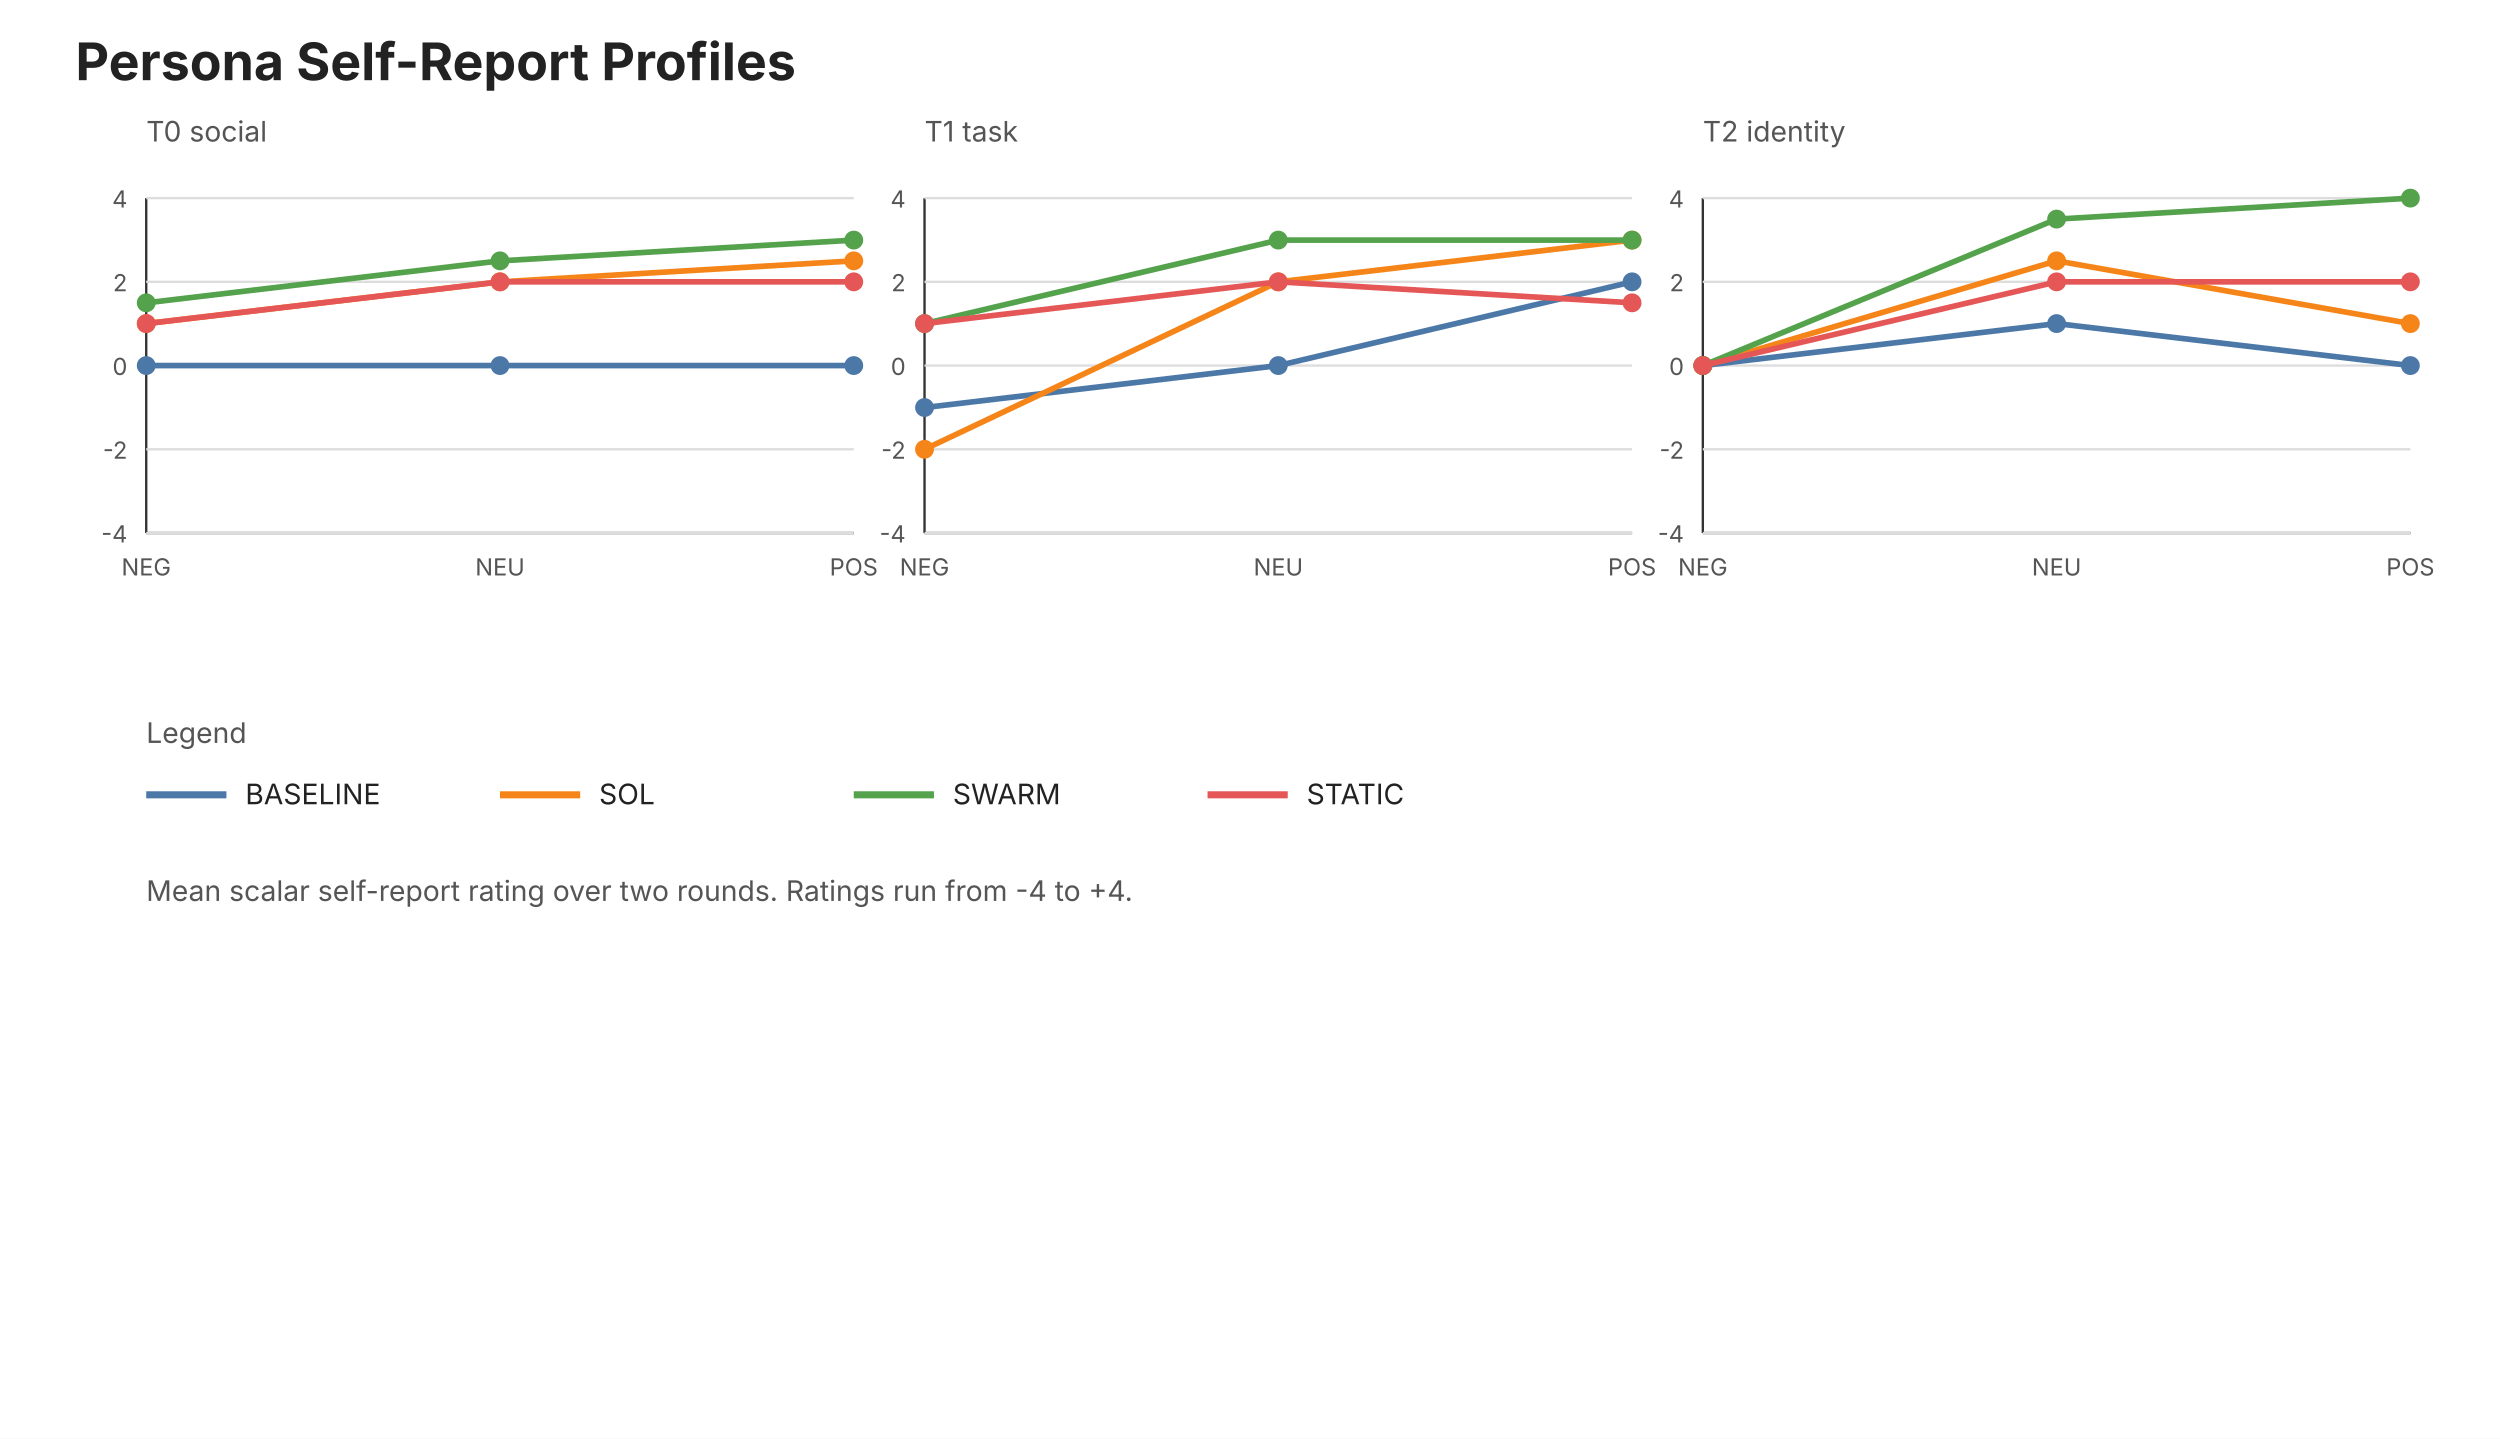
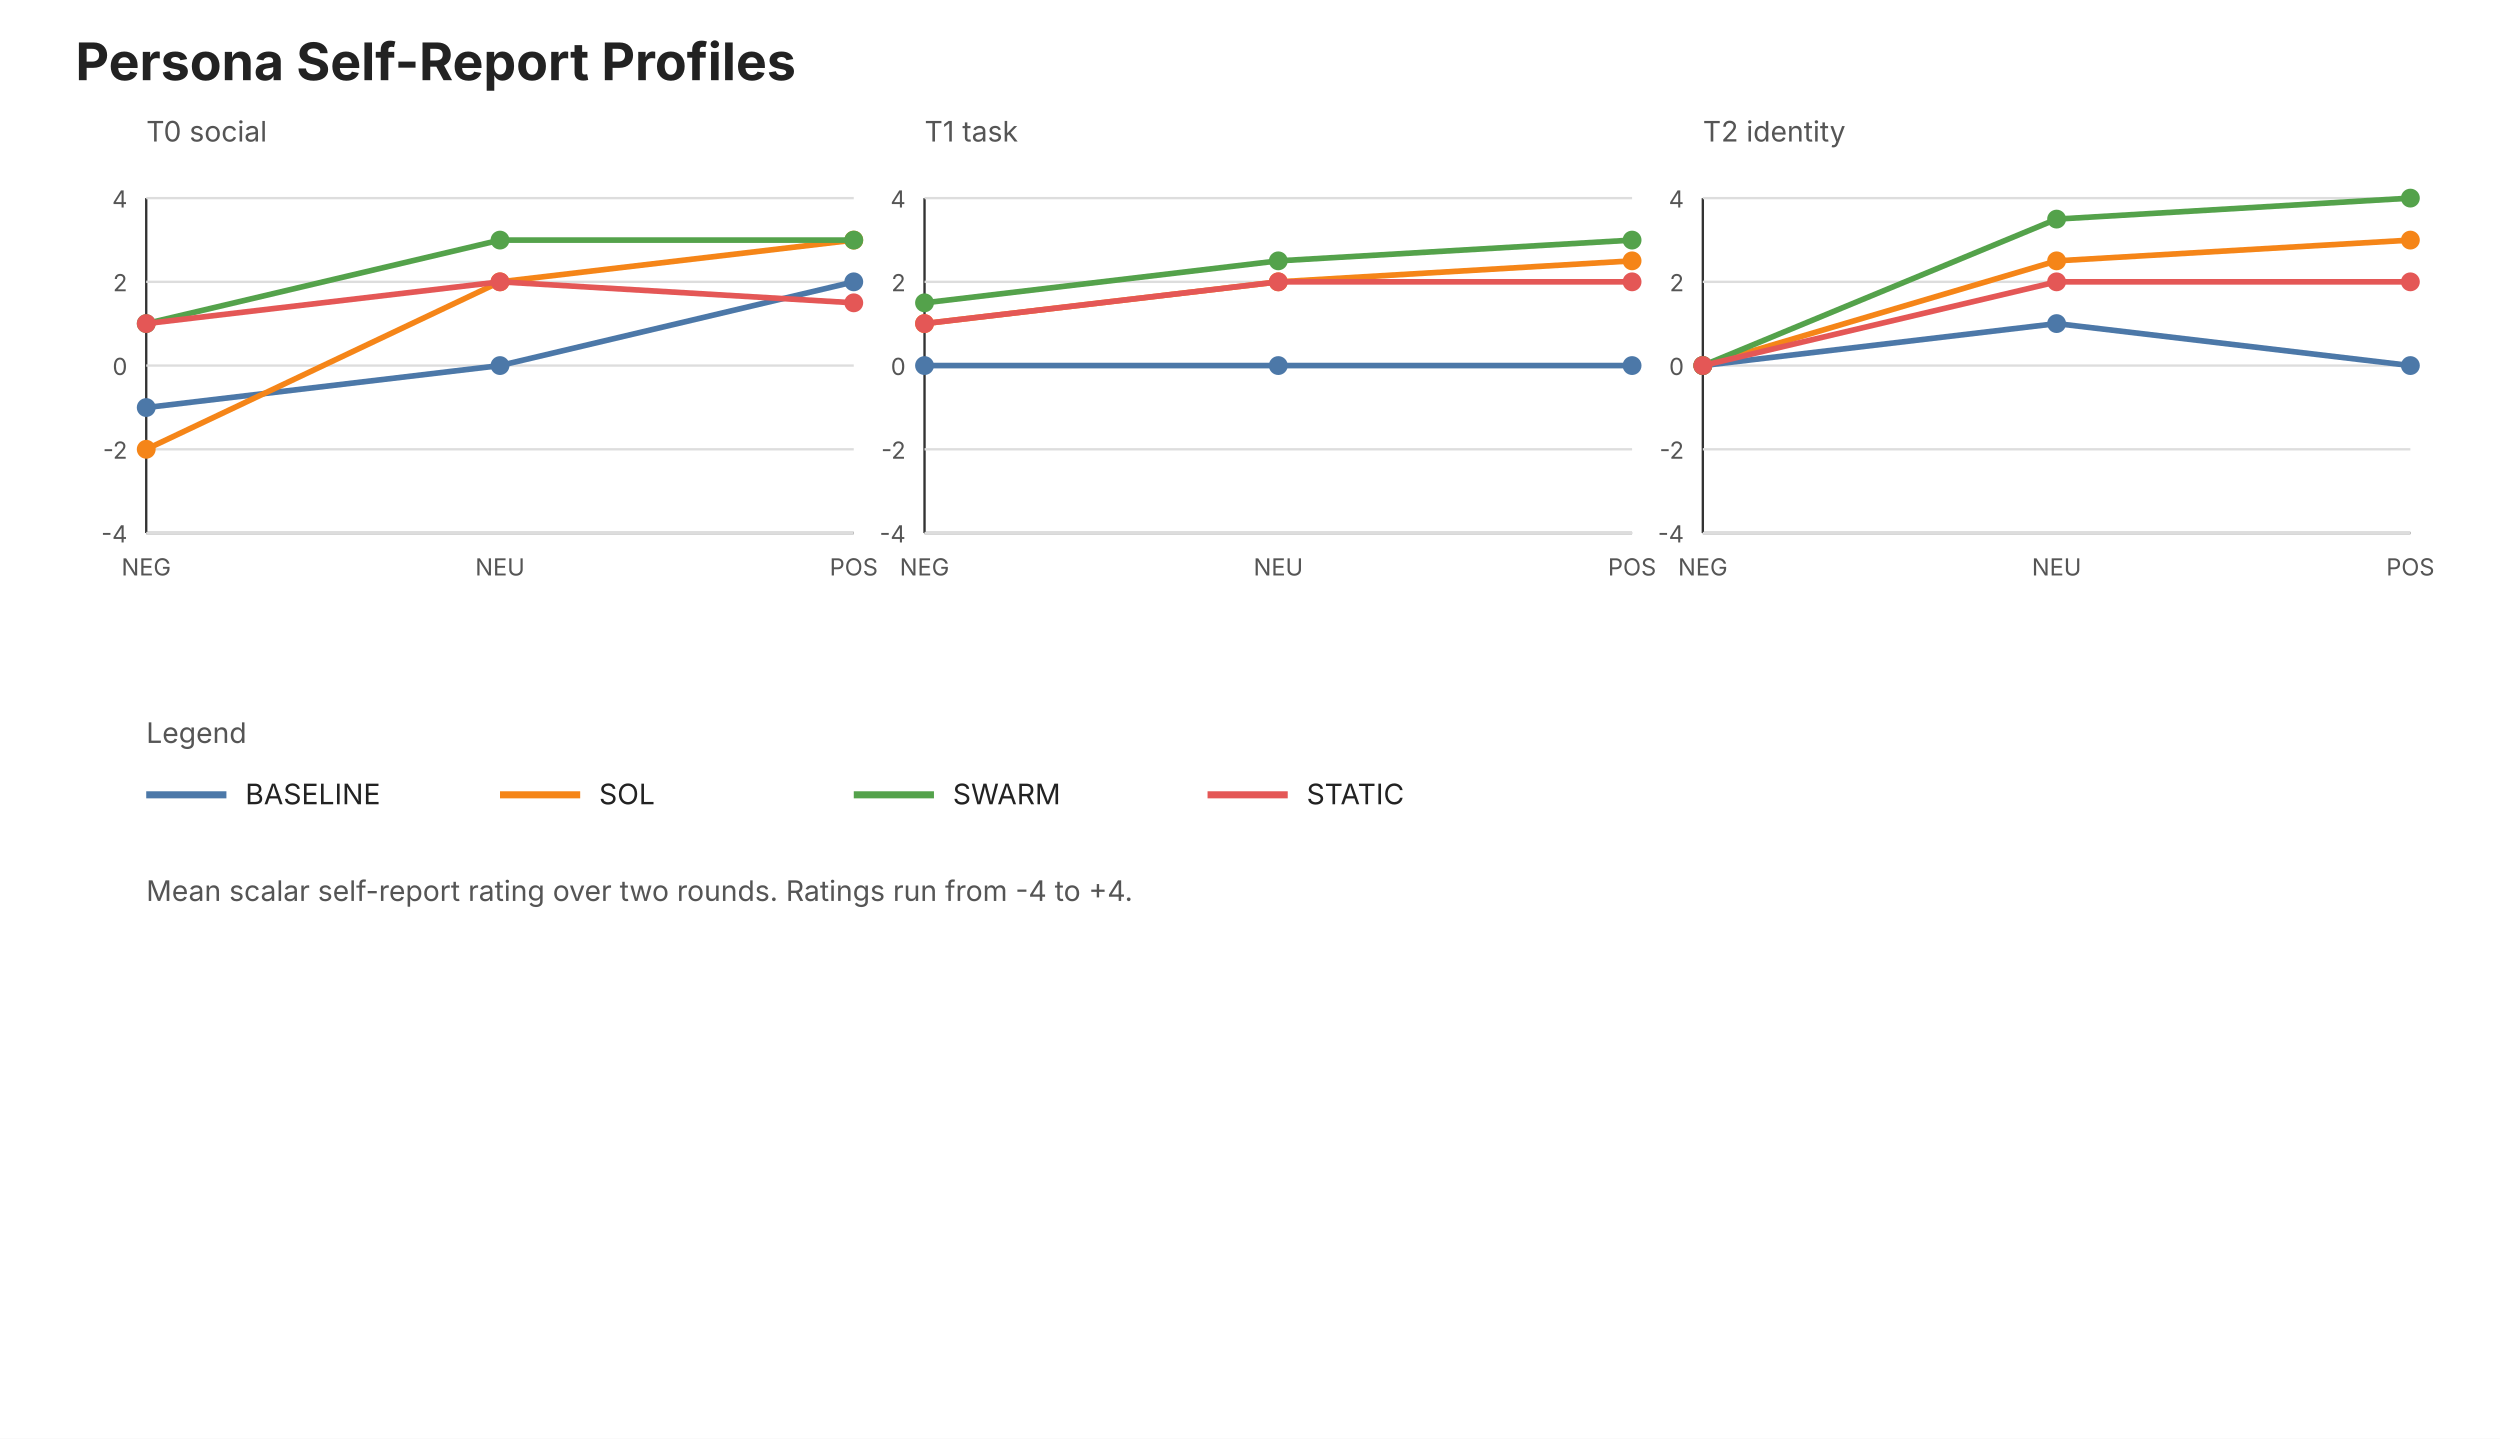
<svg xmlns="http://www.w3.org/2000/svg" width="1060" height="610" viewBox="0 0 1060 610">
  <rect width="100%" height="100%" fill="#ffffff" />
  <style>
    text { font-family: -apple-system, BlinkMacSystemFont, "Segoe UI", sans-serif; fill: #222; }
    .title { font-size: 22px; font-weight: 700; }
    .subtitle { font-size: 12px; fill: #555; }
    .axis { stroke: #333; stroke-width: 1; }
    .grid { stroke: #ddd; stroke-width: 1; }
    .label { font-size: 12px; }
    .tiny { font-size: 10px; fill: #555; }
  </style>
  <text x="32" y="34" class="title">Persona Self-Report Profiles</text>
  <text x="62" y="60" class="subtitle">T0 social</text>
  <line x1="62" y1="226" x2="362" y2="226" class="axis" />
  <line x1="62" y1="84" x2="62" y2="226" class="axis" />
  <line x1="62" y1="226.0" x2="362" y2="226.0" class="grid" />
  <text x="54" y="230.0" class="tiny" text-anchor="end">-4</text>
  <line x1="62" y1="190.5" x2="362" y2="190.5" class="grid" />
  <text x="54" y="194.5" class="tiny" text-anchor="end">-2</text>
  <line x1="62" y1="155.0" x2="362" y2="155.0" class="grid" />
  <text x="54" y="159.0" class="tiny" text-anchor="end">0</text>
  <line x1="62" y1="119.5" x2="362" y2="119.5" class="grid" />
  <text x="54" y="123.5" class="tiny" text-anchor="end">2</text>
  <line x1="62" y1="84.0" x2="362" y2="84.0" class="grid" />
  <text x="54" y="88.0" class="tiny" text-anchor="end">4</text>
  <text x="62.0" y="244" class="tiny" text-anchor="middle">NEG</text>
  <text x="212.0" y="244" class="tiny" text-anchor="middle">NEU</text>
  <text x="362.0" y="244" class="tiny" text-anchor="middle">POS</text>
-   <polyline points="62.0,155.0 212.0,155.0 362.0,155.0" fill="none" stroke="#4C78A8" stroke-width="2.4" />
-   <circle cx="62.0" cy="155.0" r="4" fill="#4C78A8" />
+   <polyline points="62.0,172.8 212.0,155.0 362.0,119.5" fill="none" stroke="#4C78A8" stroke-width="2.4" />
+   <circle cx="62.0" cy="172.8" r="4" fill="#4C78A8" />
  <circle cx="212.0" cy="155.0" r="4" fill="#4C78A8" />
-   <circle cx="362.0" cy="155.0" r="4" fill="#4C78A8" />
-   <polyline points="62.0,137.2 212.0,119.5 362.0,110.6" fill="none" stroke="#F58518" stroke-width="2.4" />
-   <circle cx="62.0" cy="137.2" r="4" fill="#F58518" />
+   <circle cx="362.0" cy="119.5" r="4" fill="#4C78A8" />
+   <polyline points="62.0,190.5 212.0,119.5 362.0,101.8" fill="none" stroke="#F58518" stroke-width="2.4" />
+   <circle cx="62.0" cy="190.5" r="4" fill="#F58518" />
  <circle cx="212.0" cy="119.5" r="4" fill="#F58518" />
-   <circle cx="362.0" cy="110.6" r="4" fill="#F58518" />
-   <polyline points="62.0,128.4 212.0,110.6 362.0,101.8" fill="none" stroke="#54A24B" stroke-width="2.4" />
-   <circle cx="62.0" cy="128.4" r="4" fill="#54A24B" />
-   <circle cx="212.0" cy="110.6" r="4" fill="#54A24B" />
+   <circle cx="362.0" cy="101.8" r="4" fill="#F58518" />
+   <polyline points="62.0,137.2 212.0,101.8 362.0,101.8" fill="none" stroke="#54A24B" stroke-width="2.4" />
+   <circle cx="62.0" cy="137.2" r="4" fill="#54A24B" />
+   <circle cx="212.0" cy="101.8" r="4" fill="#54A24B" />
  <circle cx="362.0" cy="101.8" r="4" fill="#54A24B" />
-   <polyline points="62.0,137.2 212.0,119.5 362.0,119.5" fill="none" stroke="#E45756" stroke-width="2.4" />
+   <polyline points="62.0,137.2 212.0,119.5 362.0,128.4" fill="none" stroke="#E45756" stroke-width="2.4" />
  <circle cx="62.0" cy="137.2" r="4" fill="#E45756" />
  <circle cx="212.0" cy="119.5" r="4" fill="#E45756" />
-   <circle cx="362.0" cy="119.5" r="4" fill="#E45756" />
+   <circle cx="362.0" cy="128.4" r="4" fill="#E45756" />
  <text x="392" y="60" class="subtitle">T1 task</text>
  <line x1="392" y1="226" x2="692" y2="226" class="axis" />
  <line x1="392" y1="84" x2="392" y2="226" class="axis" />
  <line x1="392" y1="226.0" x2="692" y2="226.0" class="grid" />
  <text x="384" y="230.0" class="tiny" text-anchor="end">-4</text>
  <line x1="392" y1="190.5" x2="692" y2="190.5" class="grid" />
  <text x="384" y="194.5" class="tiny" text-anchor="end">-2</text>
  <line x1="392" y1="155.0" x2="692" y2="155.0" class="grid" />
  <text x="384" y="159.0" class="tiny" text-anchor="end">0</text>
  <line x1="392" y1="119.5" x2="692" y2="119.5" class="grid" />
  <text x="384" y="123.5" class="tiny" text-anchor="end">2</text>
  <line x1="392" y1="84.0" x2="692" y2="84.0" class="grid" />
  <text x="384" y="88.0" class="tiny" text-anchor="end">4</text>
  <text x="392.0" y="244" class="tiny" text-anchor="middle">NEG</text>
  <text x="542.0" y="244" class="tiny" text-anchor="middle">NEU</text>
  <text x="692.0" y="244" class="tiny" text-anchor="middle">POS</text>
-   <polyline points="392.0,172.8 542.0,155.0 692.0,119.5" fill="none" stroke="#4C78A8" stroke-width="2.4" />
-   <circle cx="392.0" cy="172.8" r="4" fill="#4C78A8" />
+   <polyline points="392.0,155.0 542.0,155.0 692.0,155.0" fill="none" stroke="#4C78A8" stroke-width="2.4" />
+   <circle cx="392.0" cy="155.0" r="4" fill="#4C78A8" />
  <circle cx="542.0" cy="155.0" r="4" fill="#4C78A8" />
-   <circle cx="692.0" cy="119.5" r="4" fill="#4C78A8" />
-   <polyline points="392.0,190.5 542.0,119.5 692.0,101.8" fill="none" stroke="#F58518" stroke-width="2.4" />
-   <circle cx="392.0" cy="190.5" r="4" fill="#F58518" />
+   <circle cx="692.0" cy="155.0" r="4" fill="#4C78A8" />
+   <polyline points="392.0,137.2 542.0,119.5 692.0,110.6" fill="none" stroke="#F58518" stroke-width="2.4" />
+   <circle cx="392.0" cy="137.2" r="4" fill="#F58518" />
  <circle cx="542.0" cy="119.5" r="4" fill="#F58518" />
-   <circle cx="692.0" cy="101.8" r="4" fill="#F58518" />
-   <polyline points="392.0,137.2 542.0,101.8 692.0,101.8" fill="none" stroke="#54A24B" stroke-width="2.4" />
-   <circle cx="392.0" cy="137.2" r="4" fill="#54A24B" />
-   <circle cx="542.0" cy="101.8" r="4" fill="#54A24B" />
+   <circle cx="692.0" cy="110.6" r="4" fill="#F58518" />
+   <polyline points="392.0,128.4 542.0,110.6 692.0,101.8" fill="none" stroke="#54A24B" stroke-width="2.4" />
+   <circle cx="392.0" cy="128.4" r="4" fill="#54A24B" />
+   <circle cx="542.0" cy="110.6" r="4" fill="#54A24B" />
  <circle cx="692.0" cy="101.8" r="4" fill="#54A24B" />
-   <polyline points="392.0,137.2 542.0,119.5 692.0,128.4" fill="none" stroke="#E45756" stroke-width="2.4" />
+   <polyline points="392.0,137.2 542.0,119.5 692.0,119.5" fill="none" stroke="#E45756" stroke-width="2.4" />
  <circle cx="392.0" cy="137.2" r="4" fill="#E45756" />
  <circle cx="542.0" cy="119.5" r="4" fill="#E45756" />
-   <circle cx="692.0" cy="128.4" r="4" fill="#E45756" />
+   <circle cx="692.0" cy="119.5" r="4" fill="#E45756" />
  <text x="722" y="60" class="subtitle">T2 identity</text>
  <line x1="722" y1="226" x2="1022" y2="226" class="axis" />
  <line x1="722" y1="84" x2="722" y2="226" class="axis" />
  <line x1="722" y1="226.0" x2="1022" y2="226.0" class="grid" />
  <text x="714" y="230.0" class="tiny" text-anchor="end">-4</text>
  <line x1="722" y1="190.5" x2="1022" y2="190.5" class="grid" />
  <text x="714" y="194.5" class="tiny" text-anchor="end">-2</text>
  <line x1="722" y1="155.0" x2="1022" y2="155.0" class="grid" />
  <text x="714" y="159.0" class="tiny" text-anchor="end">0</text>
  <line x1="722" y1="119.5" x2="1022" y2="119.5" class="grid" />
  <text x="714" y="123.5" class="tiny" text-anchor="end">2</text>
  <line x1="722" y1="84.0" x2="1022" y2="84.0" class="grid" />
  <text x="714" y="88.0" class="tiny" text-anchor="end">4</text>
  <text x="722.0" y="244" class="tiny" text-anchor="middle">NEG</text>
  <text x="872.0" y="244" class="tiny" text-anchor="middle">NEU</text>
  <text x="1022.0" y="244" class="tiny" text-anchor="middle">POS</text>
  <polyline points="722.0,155.0 872.0,137.2 1022.0,155.0" fill="none" stroke="#4C78A8" stroke-width="2.4" />
  <circle cx="722.0" cy="155.0" r="4" fill="#4C78A8" />
  <circle cx="872.0" cy="137.2" r="4" fill="#4C78A8" />
  <circle cx="1022.0" cy="155.0" r="4" fill="#4C78A8" />
-   <polyline points="722.0,155.0 872.0,110.6 1022.0,137.2" fill="none" stroke="#F58518" stroke-width="2.4" />
+   <polyline points="722.0,155.0 872.0,110.6 1022.0,101.8" fill="none" stroke="#F58518" stroke-width="2.4" />
  <circle cx="722.0" cy="155.0" r="4" fill="#F58518" />
  <circle cx="872.0" cy="110.6" r="4" fill="#F58518" />
-   <circle cx="1022.0" cy="137.2" r="4" fill="#F58518" />
+   <circle cx="1022.0" cy="101.8" r="4" fill="#F58518" />
  <polyline points="722.0,155.0 872.0,92.9 1022.0,84.0" fill="none" stroke="#54A24B" stroke-width="2.4" />
  <circle cx="722.0" cy="155.0" r="4" fill="#54A24B" />
  <circle cx="872.0" cy="92.9" r="4" fill="#54A24B" />
  <circle cx="1022.0" cy="84.0" r="4" fill="#54A24B" />
  <polyline points="722.0,155.0 872.0,119.5 1022.0,119.5" fill="none" stroke="#E45756" stroke-width="2.4" />
  <circle cx="722.0" cy="155.0" r="4" fill="#E45756" />
  <circle cx="872.0" cy="119.5" r="4" fill="#E45756" />
  <circle cx="1022.0" cy="119.5" r="4" fill="#E45756" />
  <text x="62" y="315" class="subtitle">Legend</text>
  <line x1="62" y1="337" x2="96" y2="337" stroke="#4C78A8" stroke-width="3" />
  <text x="104" y="341" class="label">BASELINE</text>
  <line x1="212" y1="337" x2="246" y2="337" stroke="#F58518" stroke-width="3" />
  <text x="254" y="341" class="label">SOL</text>
  <line x1="362" y1="337" x2="396" y2="337" stroke="#54A24B" stroke-width="3" />
  <text x="404" y="341" class="label">SWARM</text>
  <line x1="512" y1="337" x2="546" y2="337" stroke="#E45756" stroke-width="3" />
  <text x="554" y="341" class="label">STATIC</text>
  <text x="62" y="382" class="subtitle">Mean scalar self-report rating over two rounds. Ratings run from -4 to +4.</text>
</svg>
